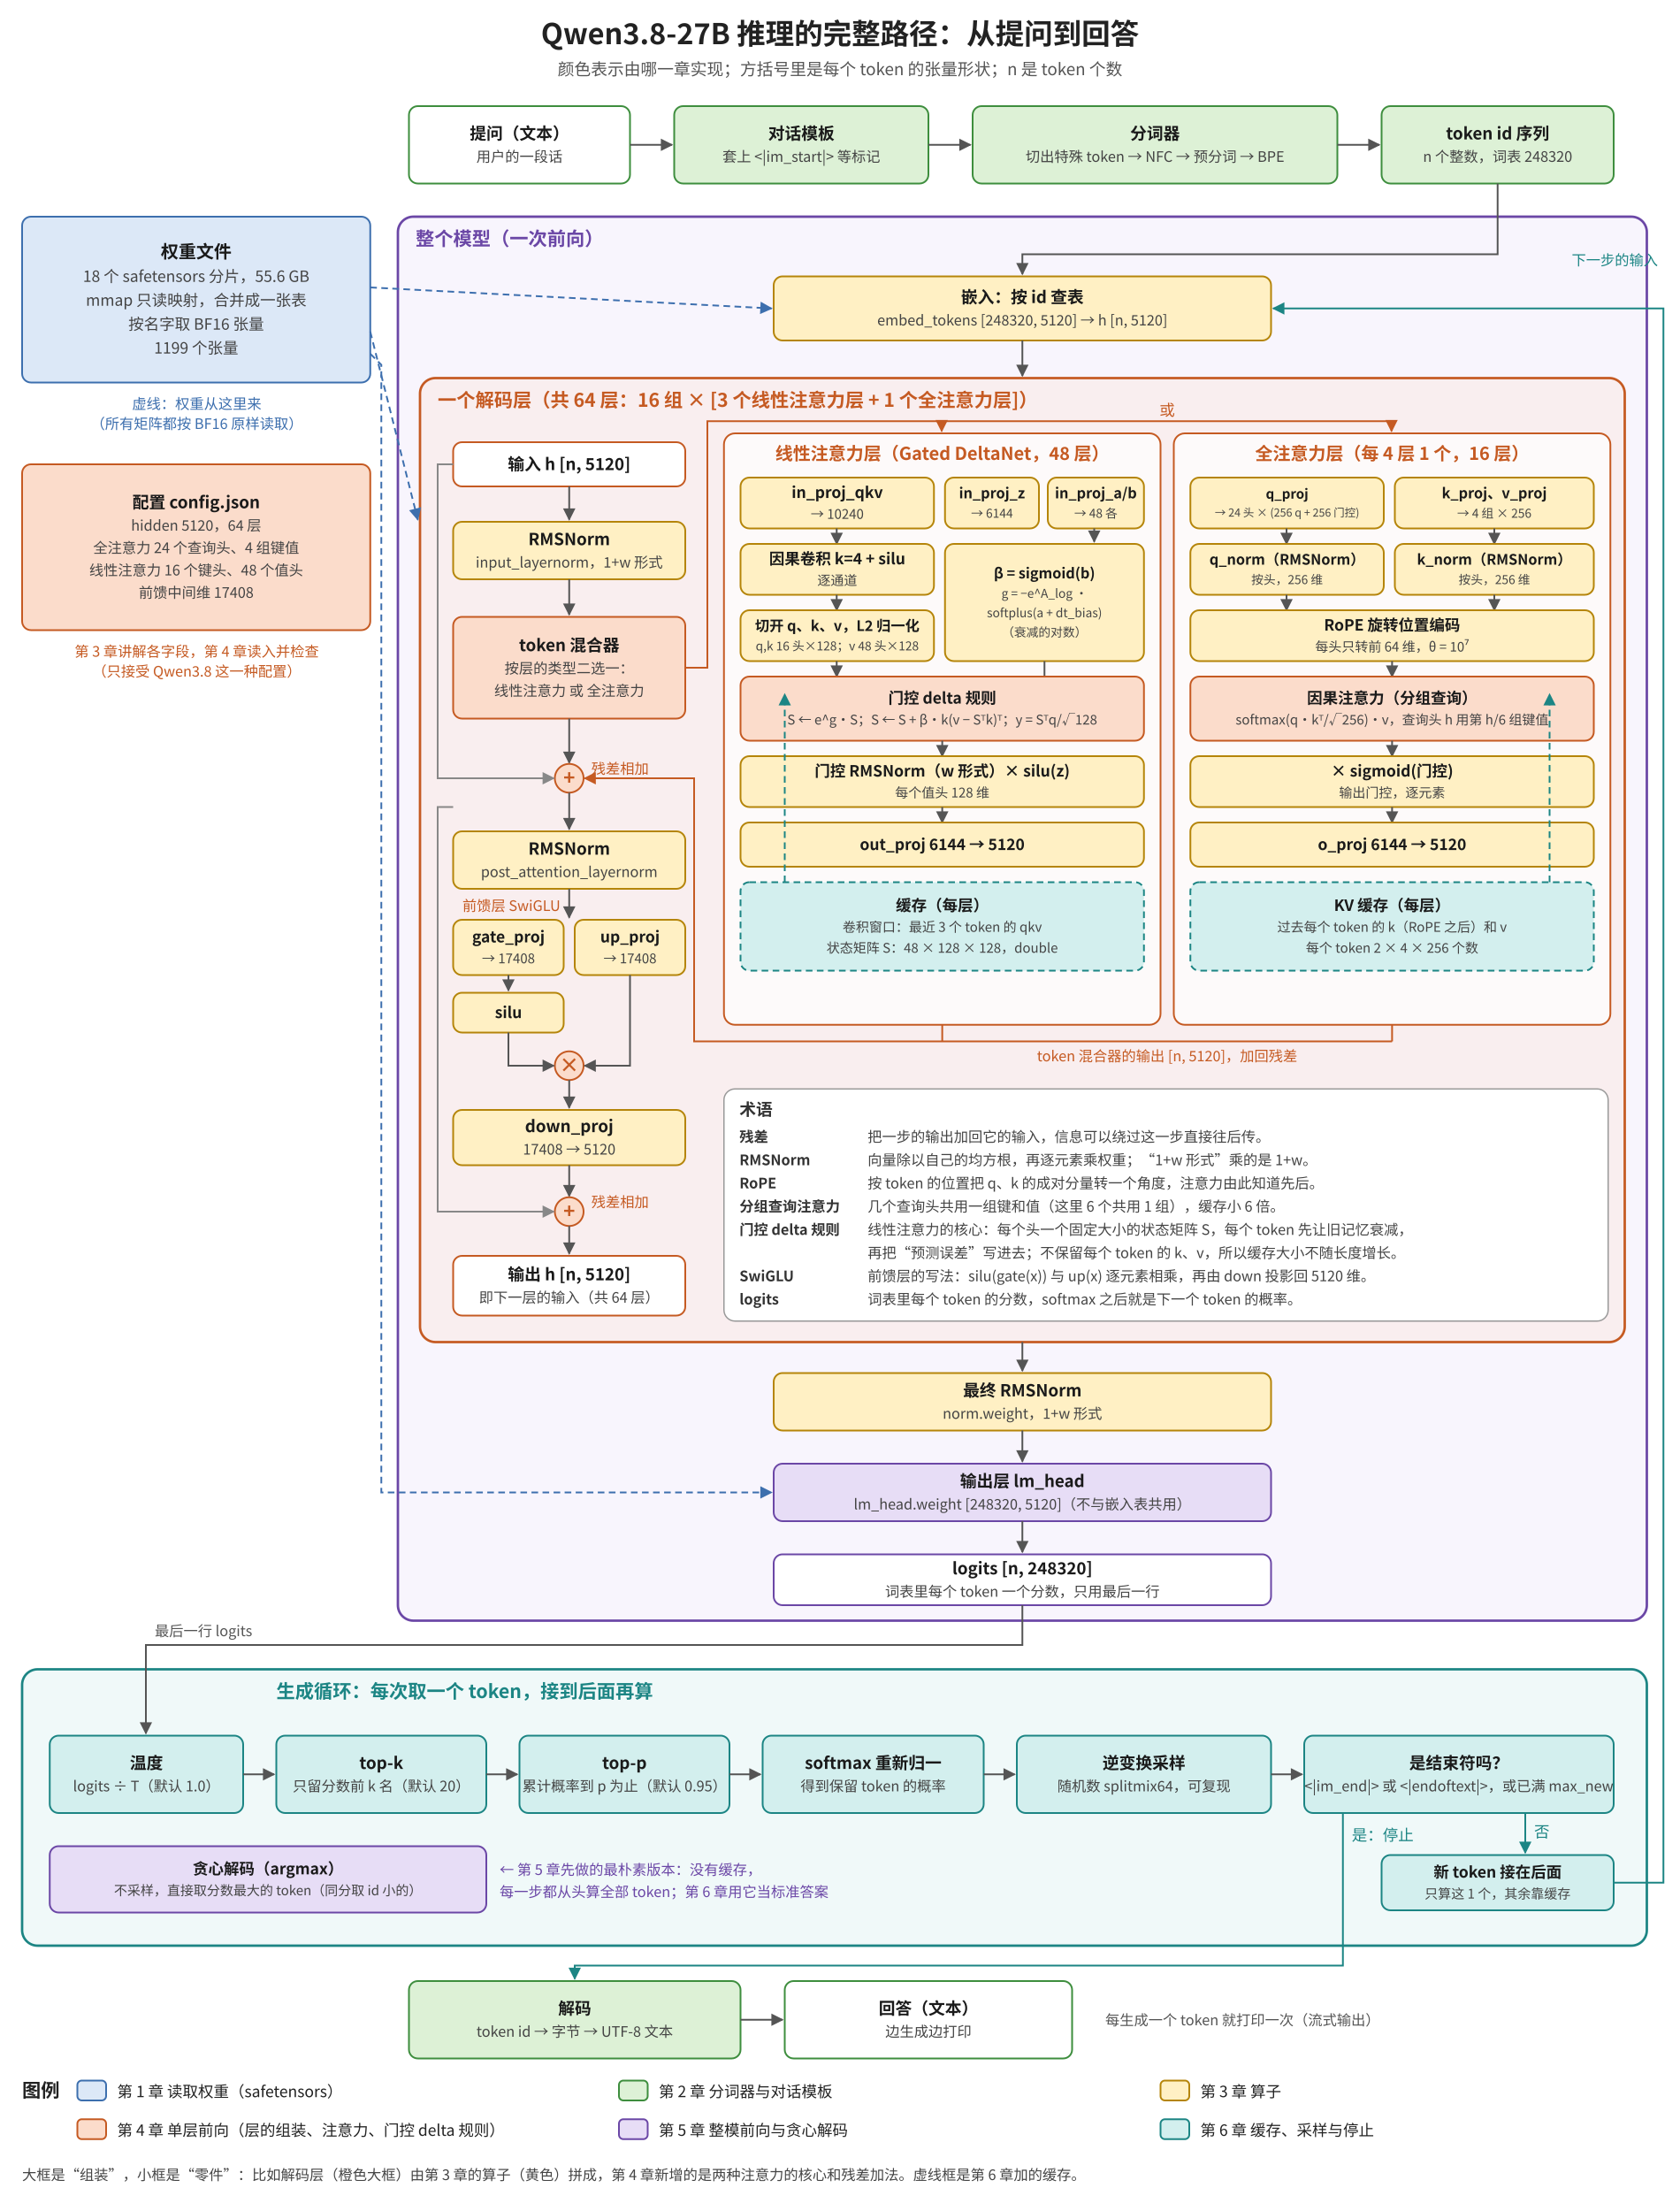
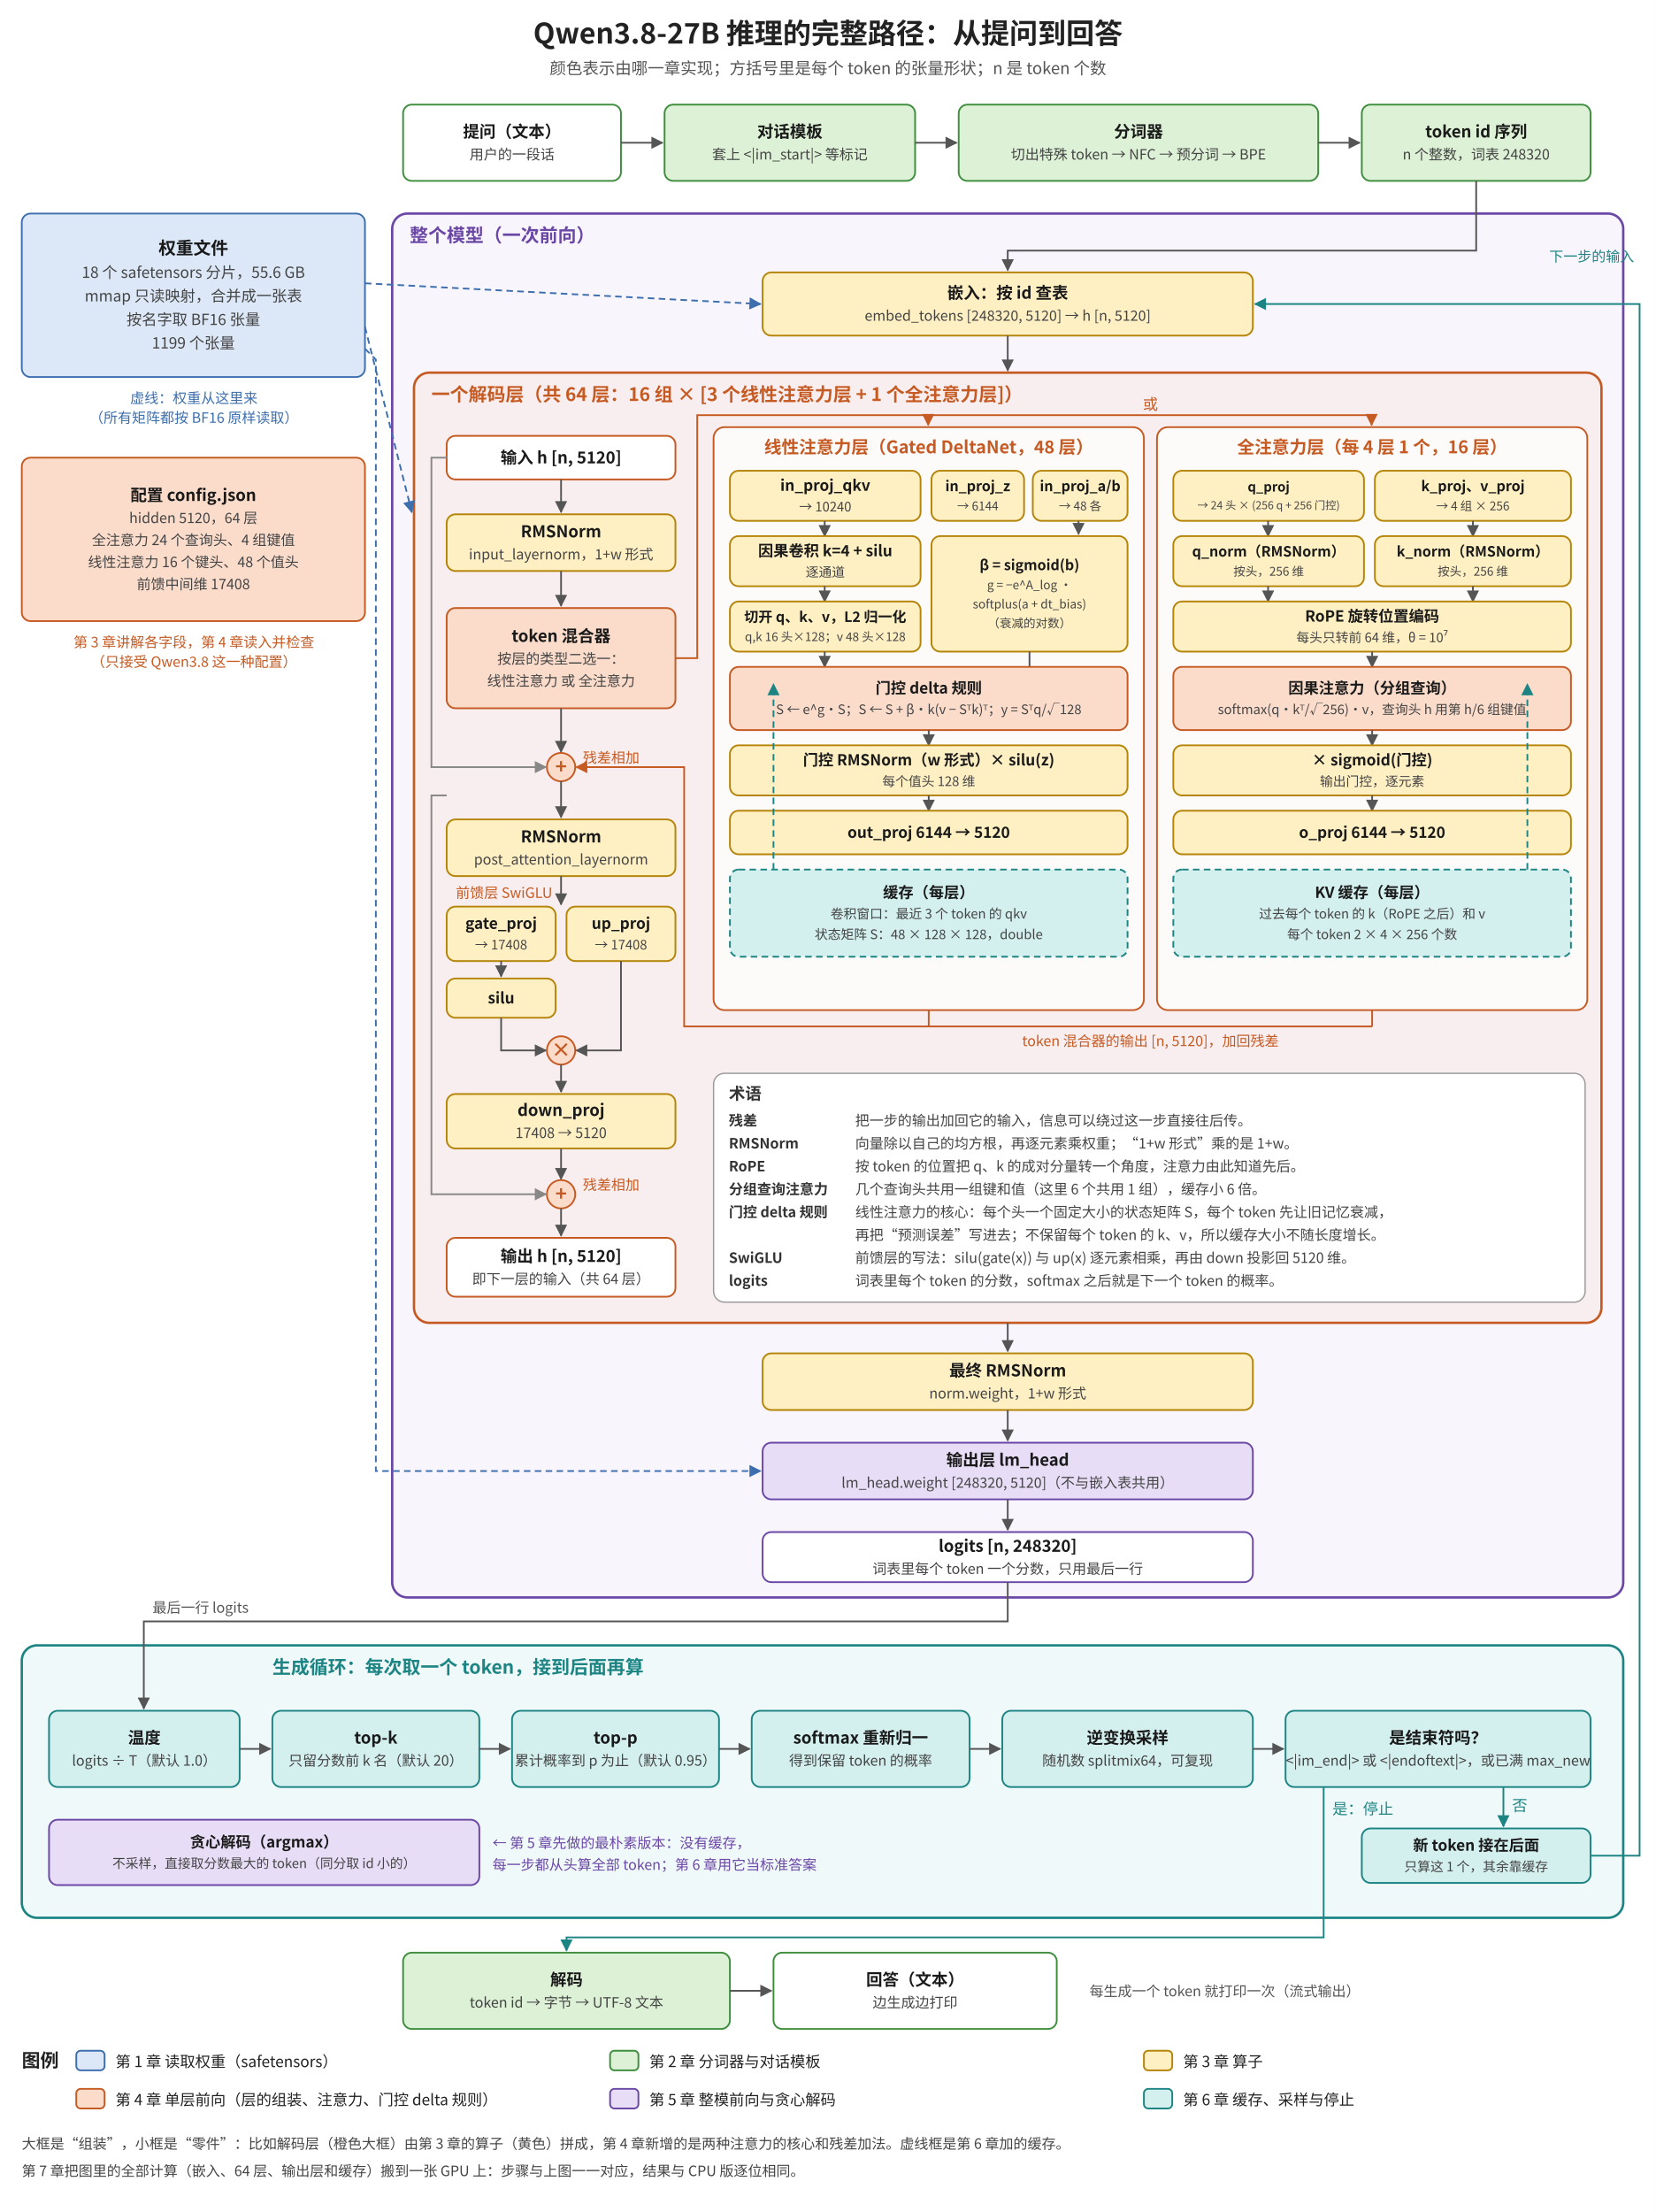
- <svg xmlns="http://www.w3.org/2000/svg" width="1520" height="2000" viewBox="0 0 1520 2000" font-family="PingFang SC, Hiragino Sans GB, Noto Sans CJK SC, Source Han Sans SC, Microsoft YaHei, WenQuanYi Zen Hei, sans-serif">
+ <svg xmlns="http://www.w3.org/2000/svg" width="1520" height="2030" viewBox="0 0 1520 2030" font-family="PingFang SC, Hiragino Sans GB, Noto Sans CJK SC, Source Han Sans SC, Microsoft YaHei, WenQuanYi Zen Hei, sans-serif">
  <defs>
    <marker id="ah" viewBox="0 0 10 10" refX="9" refY="5" markerWidth="7" markerHeight="7" orient="auto-start-reverse">
      <path d="M0,0 L10,5 L0,10 z" fill="context-stroke" />
    </marker>
  </defs>
-   <rect width="1520" height="2000" fill="#FFFFFF" />
+   <rect width="1520" height="2030" fill="#FFFFFF" />
  <text x="760.0" y="40" font-size="26" text-anchor="middle" font-weight="bold" fill="#222">Qwen3.8-27B 推理的完整路径：从提问到回答</text>
  <text x="760.0" y="68" font-size="15" text-anchor="middle" font-weight="normal" fill="#555">颜色表示由哪一章实现；方括号里是每个 token 的张量形状；n 是 token 个数</text>
  <rect x="370" y="96" width="200" height="70" rx="8" fill="#FFFFFF" stroke="#3E8E3E" stroke-width="1.6" />
  <text x="470.0" y="126.125" font-size="15" text-anchor="middle" font-weight="bold" fill="#1a1a1a">提问（文本）</text>
  <text x="470.0" y="146.375" font-size="13" text-anchor="middle" font-weight="normal" fill="#444">用户的一段话</text>
  <rect x="610" y="96" width="230" height="70" rx="8" fill="#DDF1D6" stroke="#3E8E3E" stroke-width="1.6" />
  <text x="725.0" y="126.125" font-size="15" text-anchor="middle" font-weight="bold" fill="#1a1a1a">对话模板</text>
  <text x="725.0" y="146.375" font-size="13" text-anchor="middle" font-weight="normal" fill="#444">套上 &lt;|im_start|&gt; 等标记</text>
  <rect x="880" y="96" width="330" height="70" rx="8" fill="#DDF1D6" stroke="#3E8E3E" stroke-width="1.6" />
  <text x="1045.0" y="126.125" font-size="15" text-anchor="middle" font-weight="bold" fill="#1a1a1a">分词器</text>
  <text x="1045.0" y="146.375" font-size="13" text-anchor="middle" font-weight="normal" fill="#444">切出特殊 token → NFC → 预分词 → BPE</text>
  <rect x="1250" y="96" width="210" height="70" rx="8" fill="#DDF1D6" stroke="#3E8E3E" stroke-width="1.6" />
  <text x="1355.0" y="126.125" font-size="15" text-anchor="middle" font-weight="bold" fill="#1a1a1a">token id 序列</text>
  <text x="1355.0" y="146.375" font-size="13" text-anchor="middle" font-weight="normal" fill="#444">n 个整数，词表 248320</text>
  <path d="M570,131 L608,131" fill="none" stroke="#555" stroke-width="1.6" marker-end="url(#ah)" />
  <path d="M840,131 L878,131" fill="none" stroke="#555" stroke-width="1.6" marker-end="url(#ah)" />
  <path d="M1210,131 L1248,131" fill="none" stroke="#555" stroke-width="1.6" marker-end="url(#ah)" />
  <rect x="360" y="196" width="1130" height="1270" rx="14" fill="#E7DDF6" fill-opacity="0.3" stroke="#6B47A6" stroke-width="2.2" />
  <text x="376" y="222" font-size="17" text-anchor="start" font-weight="bold" fill="#6B47A6">整个模型（一次前向）</text>
  <path d="M1355,166 L1355,230 L925,230 L925,248" fill="none" stroke="#555" stroke-width="1.6" marker-end="url(#ah)" />
  <rect x="700" y="250" width="450" height="58" rx="8" fill="#FFF0C4" stroke="#B5850A" stroke-width="1.6" />
  <text x="925.0" y="274.125" font-size="15" text-anchor="middle" font-weight="bold" fill="#1a1a1a">嵌入：按 id 查表</text>
  <text x="925.0" y="294.375" font-size="13" text-anchor="middle" font-weight="normal" fill="#444">embed_tokens [248320, 5120] → h [n, 5120]</text>
  <path d="M925,308 L925,340" fill="none" stroke="#555" stroke-width="1.6" marker-end="url(#ah)" />
  <rect x="380" y="342" width="1090" height="872" rx="14" fill="#FBDCCB" fill-opacity="0.3" stroke="#C55A22" stroke-width="2.2" />
  <text x="396" y="368" font-size="17" text-anchor="start" font-weight="bold" fill="#C55A22">一个解码层（共 64 层：16 组 × [3 个线性注意力层 + 1 个全注意力层]）</text>
  <rect x="410" y="400" width="210" height="40" rx="8" fill="#FFFFFF" stroke="#C55A22" stroke-width="1.6" />
  <text x="515.0" y="425.25" font-size="15" text-anchor="middle" font-weight="bold" fill="#1a1a1a">输入 h [n, 5120]</text>
  <path d="M515.0,440 L515.0,470" fill="none" stroke="#555" stroke-width="1.6" marker-end="url(#ah)" />
  <rect x="410" y="472" width="210" height="52" rx="8" fill="#FFF0C4" stroke="#B5850A" stroke-width="1.6" />
  <text x="515.0" y="493.125" font-size="15" text-anchor="middle" font-weight="bold" fill="#1a1a1a">RMSNorm</text>
  <text x="515.0" y="513.375" font-size="13" text-anchor="middle" font-weight="normal" fill="#444">input_layernorm，1+w 形式</text>
  <path d="M515.0,524 L515.0,556" fill="none" stroke="#555" stroke-width="1.6" marker-end="url(#ah)" />
  <rect x="410" y="558" width="210" height="92" rx="8" fill="#FBDCCB" stroke="#C55A22" stroke-width="1.6" />
  <text x="515.0" y="589.0" font-size="15" text-anchor="middle" font-weight="bold" fill="#1a1a1a">token 混合器</text>
  <text x="515.0" y="609.25" font-size="13" text-anchor="middle" font-weight="normal" fill="#444">按层的类型二选一：</text>
  <text x="515.0" y="629.5" font-size="13" text-anchor="middle" font-weight="normal" fill="#444">线性注意力 或 全注意力</text>
  <path d="M620,604 L640,604 L640,381 L1259,381 L1259,390" fill="none" stroke="#C55A22" stroke-width="1.6" marker-end="url(#ah)" />
  <path d="M852,381 L852,390" fill="none" stroke="#C55A22" stroke-width="1.6" marker-end="url(#ah)" />
  <text x="1056" y="376" font-size="14" text-anchor="middle" font-weight="normal" fill="#C55A22">或</text>
  <path d="M515.0,650 L515.0,690" fill="none" stroke="#555" stroke-width="1.6" marker-end="url(#ah)" />
  <circle cx="515.0" cy="704" r="13" fill="#FBDCCB" stroke="#C55A22" stroke-width="1.6" />
  <text x="515.0" y="710" font-size="18" text-anchor="middle" font-weight="bold" fill="#C55A22">+</text>
  <path d="M410,420 L396,420 L396,704 L501.0,704" fill="none" stroke="#888" stroke-width="1.6" marker-end="url(#ah)" />
  <text x="535.0" y="700" font-size="13" text-anchor="start" font-weight="normal" fill="#C55A22">残差相加</text>
  <path d="M515.0,717 L515.0,750" fill="none" stroke="#555" stroke-width="1.6" marker-end="url(#ah)" />
  <rect x="410" y="752" width="210" height="52" rx="8" fill="#FFF0C4" stroke="#B5850A" stroke-width="1.6" />
  <text x="515.0" y="773.125" font-size="15" text-anchor="middle" font-weight="bold" fill="#1a1a1a">RMSNorm</text>
  <text x="515.0" y="793.375" font-size="13" text-anchor="middle" font-weight="normal" fill="#444">post_attention_layernorm</text>
  <path d="M515.0,804 L515.0,830" fill="none" stroke="#555" stroke-width="1.6" marker-end="url(#ah)" />
  <rect x="410" y="832" width="100" height="50" rx="8" fill="#FFF0C4" stroke="#B5850A" stroke-width="1.6" />
  <text x="460.0" y="852.45" font-size="14" text-anchor="middle" font-weight="bold" fill="#1a1a1a">gate_proj</text>
  <text x="460.0" y="871.35" font-size="12" text-anchor="middle" font-weight="normal" fill="#444">→ 17408</text>
  <rect x="520" y="832" width="100" height="50" rx="8" fill="#FFF0C4" stroke="#B5850A" stroke-width="1.6" />
  <text x="570.0" y="852.45" font-size="14" text-anchor="middle" font-weight="bold" fill="#1a1a1a">up_proj</text>
  <text x="570.0" y="871.35" font-size="12" text-anchor="middle" font-weight="normal" fill="#444">→ 17408</text>
  <rect x="410" y="898" width="100" height="36" rx="8" fill="#FFF0C4" stroke="#B5850A" stroke-width="1.6" />
  <text x="460.0" y="920.9" font-size="14" text-anchor="middle" font-weight="bold" fill="#1a1a1a">silu</text>
  <path d="M460,882 L460,896" fill="none" stroke="#555" stroke-width="1.6" marker-end="url(#ah)" />
  <circle cx="515.0" cy="964" r="13" fill="#FBDCCB" stroke="#C55A22" stroke-width="1.6" />
  <text x="515.0" y="970" font-size="18" text-anchor="middle" font-weight="bold" fill="#C55A22">×</text>
  <path d="M460,934 L460,964 L501.0,964" fill="none" stroke="#555" stroke-width="1.6" marker-end="url(#ah)" />
  <path d="M570,882 L570,964 L529.0,964" fill="none" stroke="#555" stroke-width="1.6" marker-end="url(#ah)" />
  <path d="M515.0,977 L515.0,1002" fill="none" stroke="#555" stroke-width="1.6" marker-end="url(#ah)" />
  <rect x="410" y="1004" width="210" height="50" rx="8" fill="#FFF0C4" stroke="#B5850A" stroke-width="1.6" />
  <text x="515.0" y="1024.125" font-size="15" text-anchor="middle" font-weight="bold" fill="#1a1a1a">down_proj</text>
  <text x="515.0" y="1044.375" font-size="13" text-anchor="middle" font-weight="normal" fill="#444">17408 → 5120</text>
  <text x="507.0" y="824" font-size="13" text-anchor="end" font-weight="normal" fill="#C55A22">前馈层 SwiGLU</text>
  <path d="M515.0,1054 L515.0,1082" fill="none" stroke="#555" stroke-width="1.6" marker-end="url(#ah)" />
  <circle cx="515.0" cy="1096" r="13" fill="#FBDCCB" stroke="#C55A22" stroke-width="1.6" />
  <text x="515.0" y="1102" font-size="18" text-anchor="middle" font-weight="bold" fill="#C55A22">+</text>
  <path d="M410,730 L396,730 L396,1096 L501.0,1096" fill="none" stroke="#888" stroke-width="1.6" marker-end="url(#ah)" />
  <text x="535.0" y="1092" font-size="13" text-anchor="start" font-weight="normal" fill="#C55A22">残差相加</text>
  <path d="M515.0,1109 L515.0,1134" fill="none" stroke="#555" stroke-width="1.6" marker-end="url(#ah)" />
  <rect x="410" y="1136" width="210" height="54" rx="8" fill="#FFFFFF" stroke="#C55A22" stroke-width="1.6" />
  <text x="515.0" y="1158.125" font-size="15" text-anchor="middle" font-weight="bold" fill="#1a1a1a">输出 h [n, 5120]</text>
  <text x="515.0" y="1178.375" font-size="13" text-anchor="middle" font-weight="normal" fill="#444">即下一层的输入（共 64 层）</text>
  <rect x="655" y="392" width="395" height="535" rx="10" fill="#FFFFFF" fill-opacity="0.7" stroke="#C55A22" stroke-width="1.6" />
  <text x="852.5" y="416" font-size="16" text-anchor="middle" font-weight="bold" fill="#C55A22">线性注意力层（Gated DeltaNet，48 层）</text>
  <rect x="670" y="432" width="175" height="46" rx="8" fill="#FFF0C4" stroke="#B5850A" stroke-width="1.6" />
  <text x="757.5" y="450.45" font-size="14" text-anchor="middle" font-weight="bold" fill="#1a1a1a">in_proj_qkv</text>
  <text x="757.5" y="469.35" font-size="12" text-anchor="middle" font-weight="normal" fill="#444">→ 10240</text>
  <rect x="855" y="432" width="85" height="46" rx="8" fill="#FFF0C4" stroke="#B5850A" stroke-width="1.6" />
  <text x="897.5" y="450.775" font-size="13" text-anchor="middle" font-weight="bold" fill="#1a1a1a">in_proj_z</text>
  <text x="897.5" y="468.325" font-size="11" text-anchor="middle" font-weight="normal" fill="#444">→ 6144</text>
  <rect x="948" y="432" width="87" height="46" rx="8" fill="#FFF0C4" stroke="#B5850A" stroke-width="1.6" />
  <text x="991.5" y="450.775" font-size="13" text-anchor="middle" font-weight="bold" fill="#1a1a1a">in_proj_a/b</text>
  <text x="991.5" y="468.325" font-size="11" text-anchor="middle" font-weight="normal" fill="#444">→ 48 各</text>
  <path d="M757,478 L757,492" fill="none" stroke="#555" stroke-width="1.6" marker-end="url(#ah)" />
  <rect x="670" y="492" width="175" height="46" rx="8" fill="#FFF0C4" stroke="#B5850A" stroke-width="1.6" />
  <text x="757.5" y="510.45" font-size="14" text-anchor="middle" font-weight="bold" fill="#1a1a1a">因果卷积 k=4 + silu</text>
  <text x="757.5" y="529.35" font-size="12" text-anchor="middle" font-weight="normal" fill="#444">逐通道</text>
  <path d="M757,538 L757,552" fill="none" stroke="#555" stroke-width="1.6" marker-end="url(#ah)" />
  <rect x="670" y="552" width="175" height="46" rx="8" fill="#FFF0C4" stroke="#B5850A" stroke-width="1.6" />
  <text x="757.5" y="570.775" font-size="13" text-anchor="middle" font-weight="bold" fill="#1a1a1a">切开 q、k、v，L2 归一化</text>
  <text x="757.5" y="588.325" font-size="11" text-anchor="middle" font-weight="normal" fill="#444">q,k 16 头×128；v 48 头×128</text>
  <rect x="855" y="492" width="180" height="106" rx="8" fill="#FFF0C4" stroke="#B5850A" stroke-width="1.6" />
  <text x="945.0" y="523.225" font-size="13" text-anchor="middle" font-weight="bold" fill="#1a1a1a">β = sigmoid(b)</text>
  <text x="945.0" y="540.775" font-size="11" text-anchor="middle" font-weight="normal" fill="#444">g = −e^A_log ·</text>
  <text x="945.0" y="558.325" font-size="11" text-anchor="middle" font-weight="normal" fill="#444">softplus(a + dt_bias)</text>
  <text x="945.0" y="575.875" font-size="11" text-anchor="middle" font-weight="normal" fill="#444">（衰减的对数）</text>
  <path d="M990,478 L990,490" fill="none" stroke="#555" stroke-width="1.6" marker-end="url(#ah)" />
  <path d="M757,598 L757,612" fill="none" stroke="#555" stroke-width="1.6" marker-end="url(#ah)" />
  <path d="M945,598 L945,632 L1035,632" fill="none" stroke="#555" stroke-width="1.6" />
  <rect x="670" y="612" width="365" height="58" rx="8" fill="#FBDCCB" stroke="#C55A22" stroke-width="1.6" />
  <text x="852.5" y="636.45" font-size="14" text-anchor="middle" font-weight="bold" fill="#1a1a1a">门控 delta 规则</text>
  <text x="852.5" y="655.35" font-size="12" text-anchor="middle" font-weight="normal" fill="#444">S ← e^g·S；S ← S + β·k(v − Sᵀk)ᵀ；y = Sᵀq/√128</text>
  <path d="M852.5,670 L852.5,684" fill="none" stroke="#555" stroke-width="1.6" marker-end="url(#ah)" />
  <rect x="670" y="684" width="365" height="46" rx="8" fill="#FFF0C4" stroke="#B5850A" stroke-width="1.6" />
  <text x="852.5" y="702.45" font-size="14" text-anchor="middle" font-weight="bold" fill="#1a1a1a">门控 RMSNorm（w 形式）× silu(z)</text>
  <text x="852.5" y="721.35" font-size="12" text-anchor="middle" font-weight="normal" fill="#444">每个值头 128 维</text>
  <path d="M852.5,730 L852.5,744" fill="none" stroke="#555" stroke-width="1.6" marker-end="url(#ah)" />
  <rect x="670" y="744" width="365" height="40" rx="8" fill="#FFF0C4" stroke="#B5850A" stroke-width="1.6" />
  <text x="852.5" y="768.9" font-size="14" text-anchor="middle" font-weight="bold" fill="#1a1a1a">out_proj  6144 → 5120</text>
  <rect x="670" y="798" width="365" height="80" rx="8" fill="#D3EFEE" stroke="#1C8584" stroke-width="1.6" stroke-dasharray="6 4" />
  <text x="852.5" y="824.0" font-size="14" text-anchor="middle" font-weight="bold" fill="#1a1a1a">缓存（每层）</text>
  <text x="852.5" y="842.9" font-size="12" text-anchor="middle" font-weight="normal" fill="#444">卷积窗口：最近 3 个 token 的 qkv</text>
  <text x="852.5" y="861.8" font-size="12" text-anchor="middle" font-weight="normal" fill="#444">状态矩阵 S：48 × 128 × 128，double</text>
  <path d="M710,798 L710,628" fill="none" stroke="#1C8584" stroke-width="1.6" stroke-dasharray="6 4" marker-end="url(#ah)" />
  <rect x="1062" y="392" width="395" height="535" rx="10" fill="#FFFFFF" fill-opacity="0.7" stroke="#C55A22" stroke-width="1.6" />
  <text x="1259.5" y="416" font-size="16" text-anchor="middle" font-weight="bold" fill="#C55A22">全注意力层（每 4 层 1 个，16 层）</text>
  <rect x="1077" y="432" width="175" height="46" rx="8" fill="#FFF0C4" stroke="#B5850A" stroke-width="1.6" />
  <text x="1164.5" y="451.1" font-size="12" text-anchor="middle" font-weight="bold" fill="#1a1a1a">q_proj</text>
  <text x="1164.5" y="467.3" font-size="10" text-anchor="middle" font-weight="normal" fill="#444">→ 24 头 × (256 q + 256 门控)</text>
  <rect x="1262" y="432" width="180" height="46" rx="8" fill="#FFF0C4" stroke="#B5850A" stroke-width="1.6" />
  <text x="1352.0" y="450.775" font-size="13" text-anchor="middle" font-weight="bold" fill="#1a1a1a">k_proj、v_proj</text>
  <text x="1352.0" y="468.325" font-size="11" text-anchor="middle" font-weight="normal" fill="#444">→ 4 组 × 256</text>
  <path d="M1164,478 L1164,492" fill="none" stroke="#555" stroke-width="1.6" marker-end="url(#ah)" />
  <path d="M1352,478 L1352,492" fill="none" stroke="#555" stroke-width="1.6" marker-end="url(#ah)" />
  <rect x="1077" y="492" width="175" height="46" rx="8" fill="#FFF0C4" stroke="#B5850A" stroke-width="1.6" />
  <text x="1164.5" y="510.775" font-size="13" text-anchor="middle" font-weight="bold" fill="#1a1a1a">q_norm（RMSNorm）</text>
  <text x="1164.5" y="528.325" font-size="11" text-anchor="middle" font-weight="normal" fill="#444">按头，256 维</text>
  <rect x="1262" y="492" width="180" height="46" rx="8" fill="#FFF0C4" stroke="#B5850A" stroke-width="1.6" />
  <text x="1352.0" y="510.775" font-size="13" text-anchor="middle" font-weight="bold" fill="#1a1a1a">k_norm（RMSNorm）</text>
  <text x="1352.0" y="528.325" font-size="11" text-anchor="middle" font-weight="normal" fill="#444">按头，256 维</text>
  <path d="M1164,538 L1164,552" fill="none" stroke="#555" stroke-width="1.6" marker-end="url(#ah)" />
  <path d="M1352,538 L1352,552" fill="none" stroke="#555" stroke-width="1.6" marker-end="url(#ah)" />
  <rect x="1077" y="552" width="365" height="46" rx="8" fill="#FFF0C4" stroke="#B5850A" stroke-width="1.6" />
  <text x="1259.5" y="570.45" font-size="14" text-anchor="middle" font-weight="bold" fill="#1a1a1a">RoPE 旋转位置编码</text>
  <text x="1259.5" y="589.35" font-size="12" text-anchor="middle" font-weight="normal" fill="#444">每头只转前 64 维，θ = 10⁷</text>
  <path d="M1259.5,598 L1259.5,612" fill="none" stroke="#555" stroke-width="1.6" marker-end="url(#ah)" />
  <rect x="1077" y="612" width="365" height="58" rx="8" fill="#FBDCCB" stroke="#C55A22" stroke-width="1.6" />
  <text x="1259.5" y="636.45" font-size="14" text-anchor="middle" font-weight="bold" fill="#1a1a1a">因果注意力（分组查询）</text>
  <text x="1259.5" y="655.35" font-size="12" text-anchor="middle" font-weight="normal" fill="#444">softmax(q·kᵀ/√256)·v，查询头 h 用第 h/6 组键值</text>
  <path d="M1259.5,670 L1259.5,684" fill="none" stroke="#555" stroke-width="1.6" marker-end="url(#ah)" />
  <rect x="1077" y="684" width="365" height="46" rx="8" fill="#FFF0C4" stroke="#B5850A" stroke-width="1.6" />
  <text x="1259.5" y="702.45" font-size="14" text-anchor="middle" font-weight="bold" fill="#1a1a1a">× sigmoid(门控)</text>
  <text x="1259.5" y="721.35" font-size="12" text-anchor="middle" font-weight="normal" fill="#444">输出门控，逐元素</text>
  <path d="M1259.5,730 L1259.5,744" fill="none" stroke="#555" stroke-width="1.6" marker-end="url(#ah)" />
  <rect x="1077" y="744" width="365" height="40" rx="8" fill="#FFF0C4" stroke="#B5850A" stroke-width="1.6" />
  <text x="1259.5" y="768.9" font-size="14" text-anchor="middle" font-weight="bold" fill="#1a1a1a">o_proj  6144 → 5120</text>
  <rect x="1077" y="798" width="365" height="80" rx="8" fill="#D3EFEE" stroke="#1C8584" stroke-width="1.6" stroke-dasharray="6 4" />
  <text x="1259.5" y="824.0" font-size="14" text-anchor="middle" font-weight="bold" fill="#1a1a1a">KV 缓存（每层）</text>
  <text x="1259.5" y="842.9" font-size="12" text-anchor="middle" font-weight="normal" fill="#444">过去每个 token 的 k（RoPE 之后）和 v</text>
  <text x="1259.5" y="861.8" font-size="12" text-anchor="middle" font-weight="normal" fill="#444">每个 token 2 × 4 × 256 个数</text>
  <path d="M1402,798 L1402,628" fill="none" stroke="#1C8584" stroke-width="1.6" stroke-dasharray="6 4" marker-end="url(#ah)" />
  <path d="M852.5,927 L852.5,942" fill="none" stroke="#C55A22" stroke-width="1.6" />
  <path d="M1259.5,927 L1259.5,942" fill="none" stroke="#C55A22" stroke-width="1.6" />
  <path d="M1259.5,942 L628,942 L628,704 L529.0,704" fill="none" stroke="#C55A22" stroke-width="1.6" marker-end="url(#ah)" />
  <text x="1056" y="960" font-size="13" text-anchor="middle" font-weight="normal" fill="#C55A22">token 混合器的输出 [n, 5120]，加回残差</text>
  <rect x="655" y="985" width="800" height="210" rx="10" fill="#FFFFFF" stroke="#999" stroke-width="1.2" />
  <text x="669" y="1009" font-size="15" text-anchor="start" font-weight="bold" fill="#333">术语</text>
  <text x="669" y="1033" font-size="13" text-anchor="start" font-weight="bold" fill="#333">残差</text>
  <text x="785" y="1033" font-size="13" text-anchor="start" font-weight="normal" fill="#444">把一步的输出加回它的输入，信息可以绕过这一步直接往后传。</text>
  <text x="669" y="1054" font-size="13" text-anchor="start" font-weight="bold" fill="#333">RMSNorm</text>
  <text x="785" y="1054" font-size="13" text-anchor="start" font-weight="normal" fill="#444">向量除以自己的均方根，再逐元素乘权重；“1+w 形式”乘的是 1+w。</text>
  <text x="669" y="1075" font-size="13" text-anchor="start" font-weight="bold" fill="#333">RoPE</text>
  <text x="785" y="1075" font-size="13" text-anchor="start" font-weight="normal" fill="#444">按 token 的位置把 q、k 的成对分量转一个角度，注意力由此知道先后。</text>
  <text x="669" y="1096" font-size="13" text-anchor="start" font-weight="bold" fill="#333">分组查询注意力</text>
  <text x="785" y="1096" font-size="13" text-anchor="start" font-weight="normal" fill="#444">几个查询头共用一组键和值（这里 6 个共用 1 组），缓存小 6 倍。</text>
  <text x="669" y="1117" font-size="13" text-anchor="start" font-weight="bold" fill="#333">门控 delta 规则</text>
  <text x="785" y="1117" font-size="13" text-anchor="start" font-weight="normal" fill="#444">线性注意力的核心：每个头一个固定大小的状态矩阵 S，每个 token 先让旧记忆衰减，</text>
  <text x="785" y="1138" font-size="13" text-anchor="start" font-weight="normal" fill="#444">再把“预测误差”写进去；不保留每个 token 的 k、v，所以缓存大小不随长度增长。</text>
  <text x="669" y="1159" font-size="13" text-anchor="start" font-weight="bold" fill="#333">SwiGLU</text>
  <text x="785" y="1159" font-size="13" text-anchor="start" font-weight="normal" fill="#444">前馈层的写法：silu(gate(x)) 与 up(x) 逐元素相乘，再由 down 投影回 5120 维。</text>
  <text x="669" y="1180" font-size="13" text-anchor="start" font-weight="bold" fill="#333">logits</text>
  <text x="785" y="1180" font-size="13" text-anchor="start" font-weight="normal" fill="#444">词表里每个 token 的分数，softmax 之后就是下一个 token 的概率。</text>
  <path d="M925,1214 L925,1240" fill="none" stroke="#555" stroke-width="1.6" marker-end="url(#ah)" />
  <rect x="700" y="1242" width="450" height="52" rx="8" fill="#FFF0C4" stroke="#B5850A" stroke-width="1.6" />
  <text x="925.0" y="1263.125" font-size="15" text-anchor="middle" font-weight="bold" fill="#1a1a1a">最终 RMSNorm</text>
  <text x="925.0" y="1283.375" font-size="13" text-anchor="middle" font-weight="normal" fill="#444">norm.weight，1+w 形式</text>
  <path d="M925,1294 L925,1322" fill="none" stroke="#555" stroke-width="1.6" marker-end="url(#ah)" />
  <rect x="700" y="1324" width="450" height="52" rx="8" fill="#E7DDF6" stroke="#6B47A6" stroke-width="1.6" />
  <text x="925.0" y="1345.125" font-size="15" text-anchor="middle" font-weight="bold" fill="#1a1a1a">输出层 lm_head</text>
  <text x="925.0" y="1365.375" font-size="13" text-anchor="middle" font-weight="normal" fill="#444">lm_head.weight [248320, 5120]（不与嵌入表共用）</text>
  <path d="M925,1376 L925,1404" fill="none" stroke="#555" stroke-width="1.6" marker-end="url(#ah)" />
  <rect x="700" y="1406" width="450" height="46" rx="8" fill="#FFFFFF" stroke="#6B47A6" stroke-width="1.6" />
  <text x="925.0" y="1424.125" font-size="15" text-anchor="middle" font-weight="bold" fill="#1a1a1a">logits [n, 248320]</text>
  <text x="925.0" y="1444.375" font-size="13" text-anchor="middle" font-weight="normal" fill="#444">词表里每个 token 一个分数，只用最后一行</text>
  <rect x="20" y="196" width="315" height="150" rx="8" fill="#DCE8F7" stroke="#3D6FAE" stroke-width="1.6" />
  <text x="177.5" y="233.4" font-size="16" text-anchor="middle" font-weight="bold" fill="#1a1a1a">权重文件</text>
  <text x="177.5" y="255.0" font-size="14" text-anchor="middle" font-weight="normal" fill="#444">18 个 safetensors 分片，55.6 GB</text>
  <text x="177.5" y="276.6" font-size="14" text-anchor="middle" font-weight="normal" fill="#444">mmap 只读映射，合并成一张表</text>
  <text x="177.5" y="298.2" font-size="14" text-anchor="middle" font-weight="normal" fill="#444">按名字取 BF16 张量</text>
  <text x="177.5" y="319.8" font-size="14" text-anchor="middle" font-weight="normal" fill="#444">1199 个张量</text>
  <path d="M335,260 L698,279" fill="none" stroke="#3D6FAE" stroke-width="1.6" stroke-dasharray="6 4" marker-end="url(#ah)" />
  <path d="M335,300 L378,470" fill="none" stroke="#3D6FAE" stroke-width="1.6" stroke-dasharray="6 4" marker-end="url(#ah)" />
  <path d="M335,320 L345,330 L345,1350 L698,1350" fill="none" stroke="#3D6FAE" stroke-width="1.6" stroke-dasharray="6 4" marker-end="url(#ah)" />
  <text x="345" y="1420" font-size="12" text-anchor="middle" font-weight="normal" fill="#555" />
  <text x="178" y="370" font-size="13" text-anchor="middle" font-weight="normal" fill="#3D6FAE">虚线：权重从这里来</text>
  <text x="178" y="388" font-size="13" text-anchor="middle" font-weight="normal" fill="#3D6FAE">（所有矩阵都按 BF16 原样读取）</text>
  <rect x="20" y="420" width="315" height="150" rx="8" fill="#FBDCCB" stroke="#C55A22" stroke-width="1.6" />
  <text x="177.5" y="459.75" font-size="15" text-anchor="middle" font-weight="bold" fill="#1a1a1a">配置 config.json</text>
  <text x="177.5" y="480.0" font-size="13" text-anchor="middle" font-weight="normal" fill="#444">hidden 5120，64 层</text>
  <text x="177.5" y="500.25" font-size="13" text-anchor="middle" font-weight="normal" fill="#444">全注意力 24 个查询头、4 组键值</text>
  <text x="177.5" y="520.5" font-size="13" text-anchor="middle" font-weight="normal" fill="#444">线性注意力 16 个键头、48 个值头</text>
  <text x="177.5" y="540.75" font-size="13" text-anchor="middle" font-weight="normal" fill="#444">前馈中间维 17408</text>
  <text x="178" y="594" font-size="13" text-anchor="middle" font-weight="normal" fill="#C55A22">第 3 章讲解各字段，第 4 章读入并检查</text>
  <text x="178" y="612" font-size="13" text-anchor="middle" font-weight="normal" fill="#C55A22">（只接受 Qwen3.8 这一种配置）</text>
  <rect x="20" y="1510" width="1470" height="250" rx="14" fill="#D3EFEE" fill-opacity="0.35" stroke="#1C8584" stroke-width="2.2" />
  <text x="250" y="1536" font-size="17" text-anchor="start" font-weight="bold" fill="#1C8584">生成循环：每次取一个 token，接到后面再算</text>
  <rect x="45" y="1570" width="175" height="70" rx="8" fill="#D3EFEE" stroke="#1C8584" stroke-width="1.6" />
  <text x="132.5" y="1600.125" font-size="15" text-anchor="middle" font-weight="bold" fill="#1a1a1a">温度</text>
  <text x="132.5" y="1620.375" font-size="13" text-anchor="middle" font-weight="normal" fill="#444">logits ÷ T（默认 1.0）</text>
  <rect x="250" y="1570" width="190" height="70" rx="8" fill="#D3EFEE" stroke="#1C8584" stroke-width="1.6" />
  <text x="345.0" y="1600.125" font-size="15" text-anchor="middle" font-weight="bold" fill="#1a1a1a">top-k</text>
  <text x="345.0" y="1620.375" font-size="13" text-anchor="middle" font-weight="normal" fill="#444">只留分数前 k 名（默认 20）</text>
  <rect x="470" y="1570" width="190" height="70" rx="8" fill="#D3EFEE" stroke="#1C8584" stroke-width="1.6" />
  <text x="565.0" y="1600.125" font-size="15" text-anchor="middle" font-weight="bold" fill="#1a1a1a">top-p</text>
  <text x="565.0" y="1620.375" font-size="13" text-anchor="middle" font-weight="normal" fill="#444">累计概率到 p 为止（默认 0.95）</text>
  <rect x="690" y="1570" width="200" height="70" rx="8" fill="#D3EFEE" stroke="#1C8584" stroke-width="1.6" />
  <text x="790.0" y="1600.125" font-size="15" text-anchor="middle" font-weight="bold" fill="#1a1a1a">softmax 重新归一</text>
  <text x="790.0" y="1620.375" font-size="13" text-anchor="middle" font-weight="normal" fill="#444">得到保留 token 的概率</text>
  <rect x="920" y="1570" width="230" height="70" rx="8" fill="#D3EFEE" stroke="#1C8584" stroke-width="1.6" />
  <text x="1035.0" y="1600.125" font-size="15" text-anchor="middle" font-weight="bold" fill="#1a1a1a">逆变换采样</text>
  <text x="1035.0" y="1620.375" font-size="13" text-anchor="middle" font-weight="normal" fill="#444">随机数 splitmix64，可复现</text>
  <rect x="1180" y="1570" width="280" height="70" rx="8" fill="#D3EFEE" stroke="#1C8584" stroke-width="1.6" />
  <text x="1320.0" y="1600.125" font-size="15" text-anchor="middle" font-weight="bold" fill="#1a1a1a">是结束符吗？</text>
  <text x="1320.0" y="1620.375" font-size="13" text-anchor="middle" font-weight="normal" fill="#444">&lt;|im_end|&gt; 或 &lt;|endoftext|&gt;，或已满 max_new</text>
  <path d="M220,1605 L248,1605" fill="none" stroke="#555" stroke-width="1.6" marker-end="url(#ah)" />
  <path d="M440,1605 L468,1605" fill="none" stroke="#555" stroke-width="1.6" marker-end="url(#ah)" />
  <path d="M660,1605 L688,1605" fill="none" stroke="#555" stroke-width="1.6" marker-end="url(#ah)" />
  <path d="M890,1605 L918,1605" fill="none" stroke="#555" stroke-width="1.6" marker-end="url(#ah)" />
  <path d="M1150,1605 L1178,1605" fill="none" stroke="#555" stroke-width="1.6" marker-end="url(#ah)" />
  <path d="M925,1452 L925,1488 L132,1488 L132,1568" fill="none" stroke="#555" stroke-width="1.6" marker-end="url(#ah)" />
  <text x="140" y="1480" font-size="13" text-anchor="start" font-weight="normal" fill="#555">最后一行 logits</text>
  <rect x="45" y="1670" width="395" height="60" rx="8" fill="#E7DDF6" stroke="#6B47A6" stroke-width="1.6" />
  <text x="242.5" y="1695.45" font-size="14" text-anchor="middle" font-weight="bold" fill="#1a1a1a">贪心解码（argmax）</text>
  <text x="242.5" y="1714.35" font-size="12" text-anchor="middle" font-weight="normal" fill="#444">不采样，直接取分数最大的 token（同分取 id 小的）</text>
  <text x="452" y="1696" font-size="13" text-anchor="start" font-weight="normal" fill="#6B47A6">← 第 5 章先做的最朴素版本：没有缓存，</text>
  <text x="452" y="1716" font-size="13" text-anchor="start" font-weight="normal" fill="#6B47A6">    每一步都从头算全部 token；第 6 章用它当标准答案</text>
  <path d="M1380,1640 L1380,1676" fill="none" stroke="#1C8584" stroke-width="1.6" marker-end="url(#ah)" />
  <text x="1388" y="1662" font-size="14" text-anchor="start" font-weight="normal" fill="#1C8584">否</text>
  <rect x="1250" y="1678" width="210" height="50" rx="8" fill="#D3EFEE" stroke="#1C8584" stroke-width="1.6" />
  <text x="1355.0" y="1698.45" font-size="14" text-anchor="middle" font-weight="bold" fill="#1a1a1a">新 token 接在后面</text>
  <text x="1355.0" y="1717.35" font-size="12" text-anchor="middle" font-weight="normal" fill="#444">只算这 1 个，其余靠缓存</text>
  <path d="M1460,1703 L1505,1703 L1505,279 L1152,279" fill="none" stroke="#1C8584" stroke-width="1.6" marker-end="url(#ah)" />
  <text x="1500" y="240" font-size="13" text-anchor="end" font-weight="normal" fill="#1C8584">下一步的输入</text>
  <text x="1495" y="900" font-size="12" text-anchor="middle" font-weight="normal" fill="#555" />
  <rect x="370" y="1792" width="300" height="70" rx="8" fill="#DDF1D6" stroke="#3E8E3E" stroke-width="1.6" />
  <text x="520.0" y="1822.125" font-size="15" text-anchor="middle" font-weight="bold" fill="#1a1a1a">解码</text>
  <text x="520.0" y="1842.375" font-size="13" text-anchor="middle" font-weight="normal" fill="#444">token id → 字节 → UTF-8 文本</text>
  <rect x="710" y="1792" width="260" height="70" rx="8" fill="#FFFFFF" stroke="#3E8E3E" stroke-width="1.6" />
  <text x="840.0" y="1822.125" font-size="15" text-anchor="middle" font-weight="bold" fill="#1a1a1a">回答（文本）</text>
  <text x="840.0" y="1842.375" font-size="13" text-anchor="middle" font-weight="normal" fill="#444">边生成边打印</text>
  <path d="M1215,1640 L1215,1778 L520,1778 L520,1790" fill="none" stroke="#1C8584" stroke-width="1.6" marker-end="url(#ah)" />
  <text x="1223" y="1665" font-size="14" text-anchor="start" font-weight="normal" fill="#1C8584">是：停止</text>
  <path d="M670,1827 L708,1827" fill="none" stroke="#555" stroke-width="1.6" marker-end="url(#ah)" />
  <text x="1000" y="1832" font-size="13" text-anchor="start" font-weight="normal" fill="#555">每生成一个 token 就打印一次（流式输出）</text>
  <text x="20" y="1897" font-size="17" text-anchor="start" font-weight="bold" fill="#222">图例</text>
  <rect x="70" y="1882" width="26" height="18" rx="4" fill="#DCE8F7" stroke="#3D6FAE" stroke-width="1.6" />
  <text x="106" y="1897" font-size="14" text-anchor="start" font-weight="normal" fill="#222">第 1 章 读取权重（safetensors）</text>
  <rect x="560" y="1882" width="26" height="18" rx="4" fill="#DDF1D6" stroke="#3E8E3E" stroke-width="1.6" />
  <text x="596" y="1897" font-size="14" text-anchor="start" font-weight="normal" fill="#222">第 2 章 分词器与对话模板</text>
  <rect x="1050" y="1882" width="26" height="18" rx="4" fill="#FFF0C4" stroke="#B5850A" stroke-width="1.6" />
  <text x="1086" y="1897" font-size="14" text-anchor="start" font-weight="normal" fill="#222">第 3 章 算子</text>
  <rect x="70" y="1917" width="26" height="18" rx="4" fill="#FBDCCB" stroke="#C55A22" stroke-width="1.6" />
  <text x="106" y="1932" font-size="14" text-anchor="start" font-weight="normal" fill="#222">第 4 章 单层前向（层的组装、注意力、门控 delta 规则）</text>
  <rect x="560" y="1917" width="26" height="18" rx="4" fill="#E7DDF6" stroke="#6B47A6" stroke-width="1.6" />
  <text x="596" y="1932" font-size="14" text-anchor="start" font-weight="normal" fill="#222">第 5 章 整模前向与贪心解码</text>
  <rect x="1050" y="1917" width="26" height="18" rx="4" fill="#D3EFEE" stroke="#1C8584" stroke-width="1.6" />
  <text x="1086" y="1932" font-size="14" text-anchor="start" font-weight="normal" fill="#222">第 6 章 缓存、采样与停止</text>
  <text x="20" y="1972" font-size="13" text-anchor="start" font-weight="normal" fill="#444">大框是“组装”，小框是“零件”：比如解码层（橙色大框）由第 3 章的算子（黄色）拼成，第 4 章新增的是两种注意力的核心和残差加法。虚线框是第 6 章加的缓存。</text>
+   <text x="20" y="1997" font-size="13" text-anchor="start" font-weight="normal" fill="#444">第 7 章把图里的全部计算（嵌入、64 层、输出层和缓存）搬到一张 GPU 上：步骤与上图一一对应，结果与 CPU 版逐位相同。</text>
</svg>
